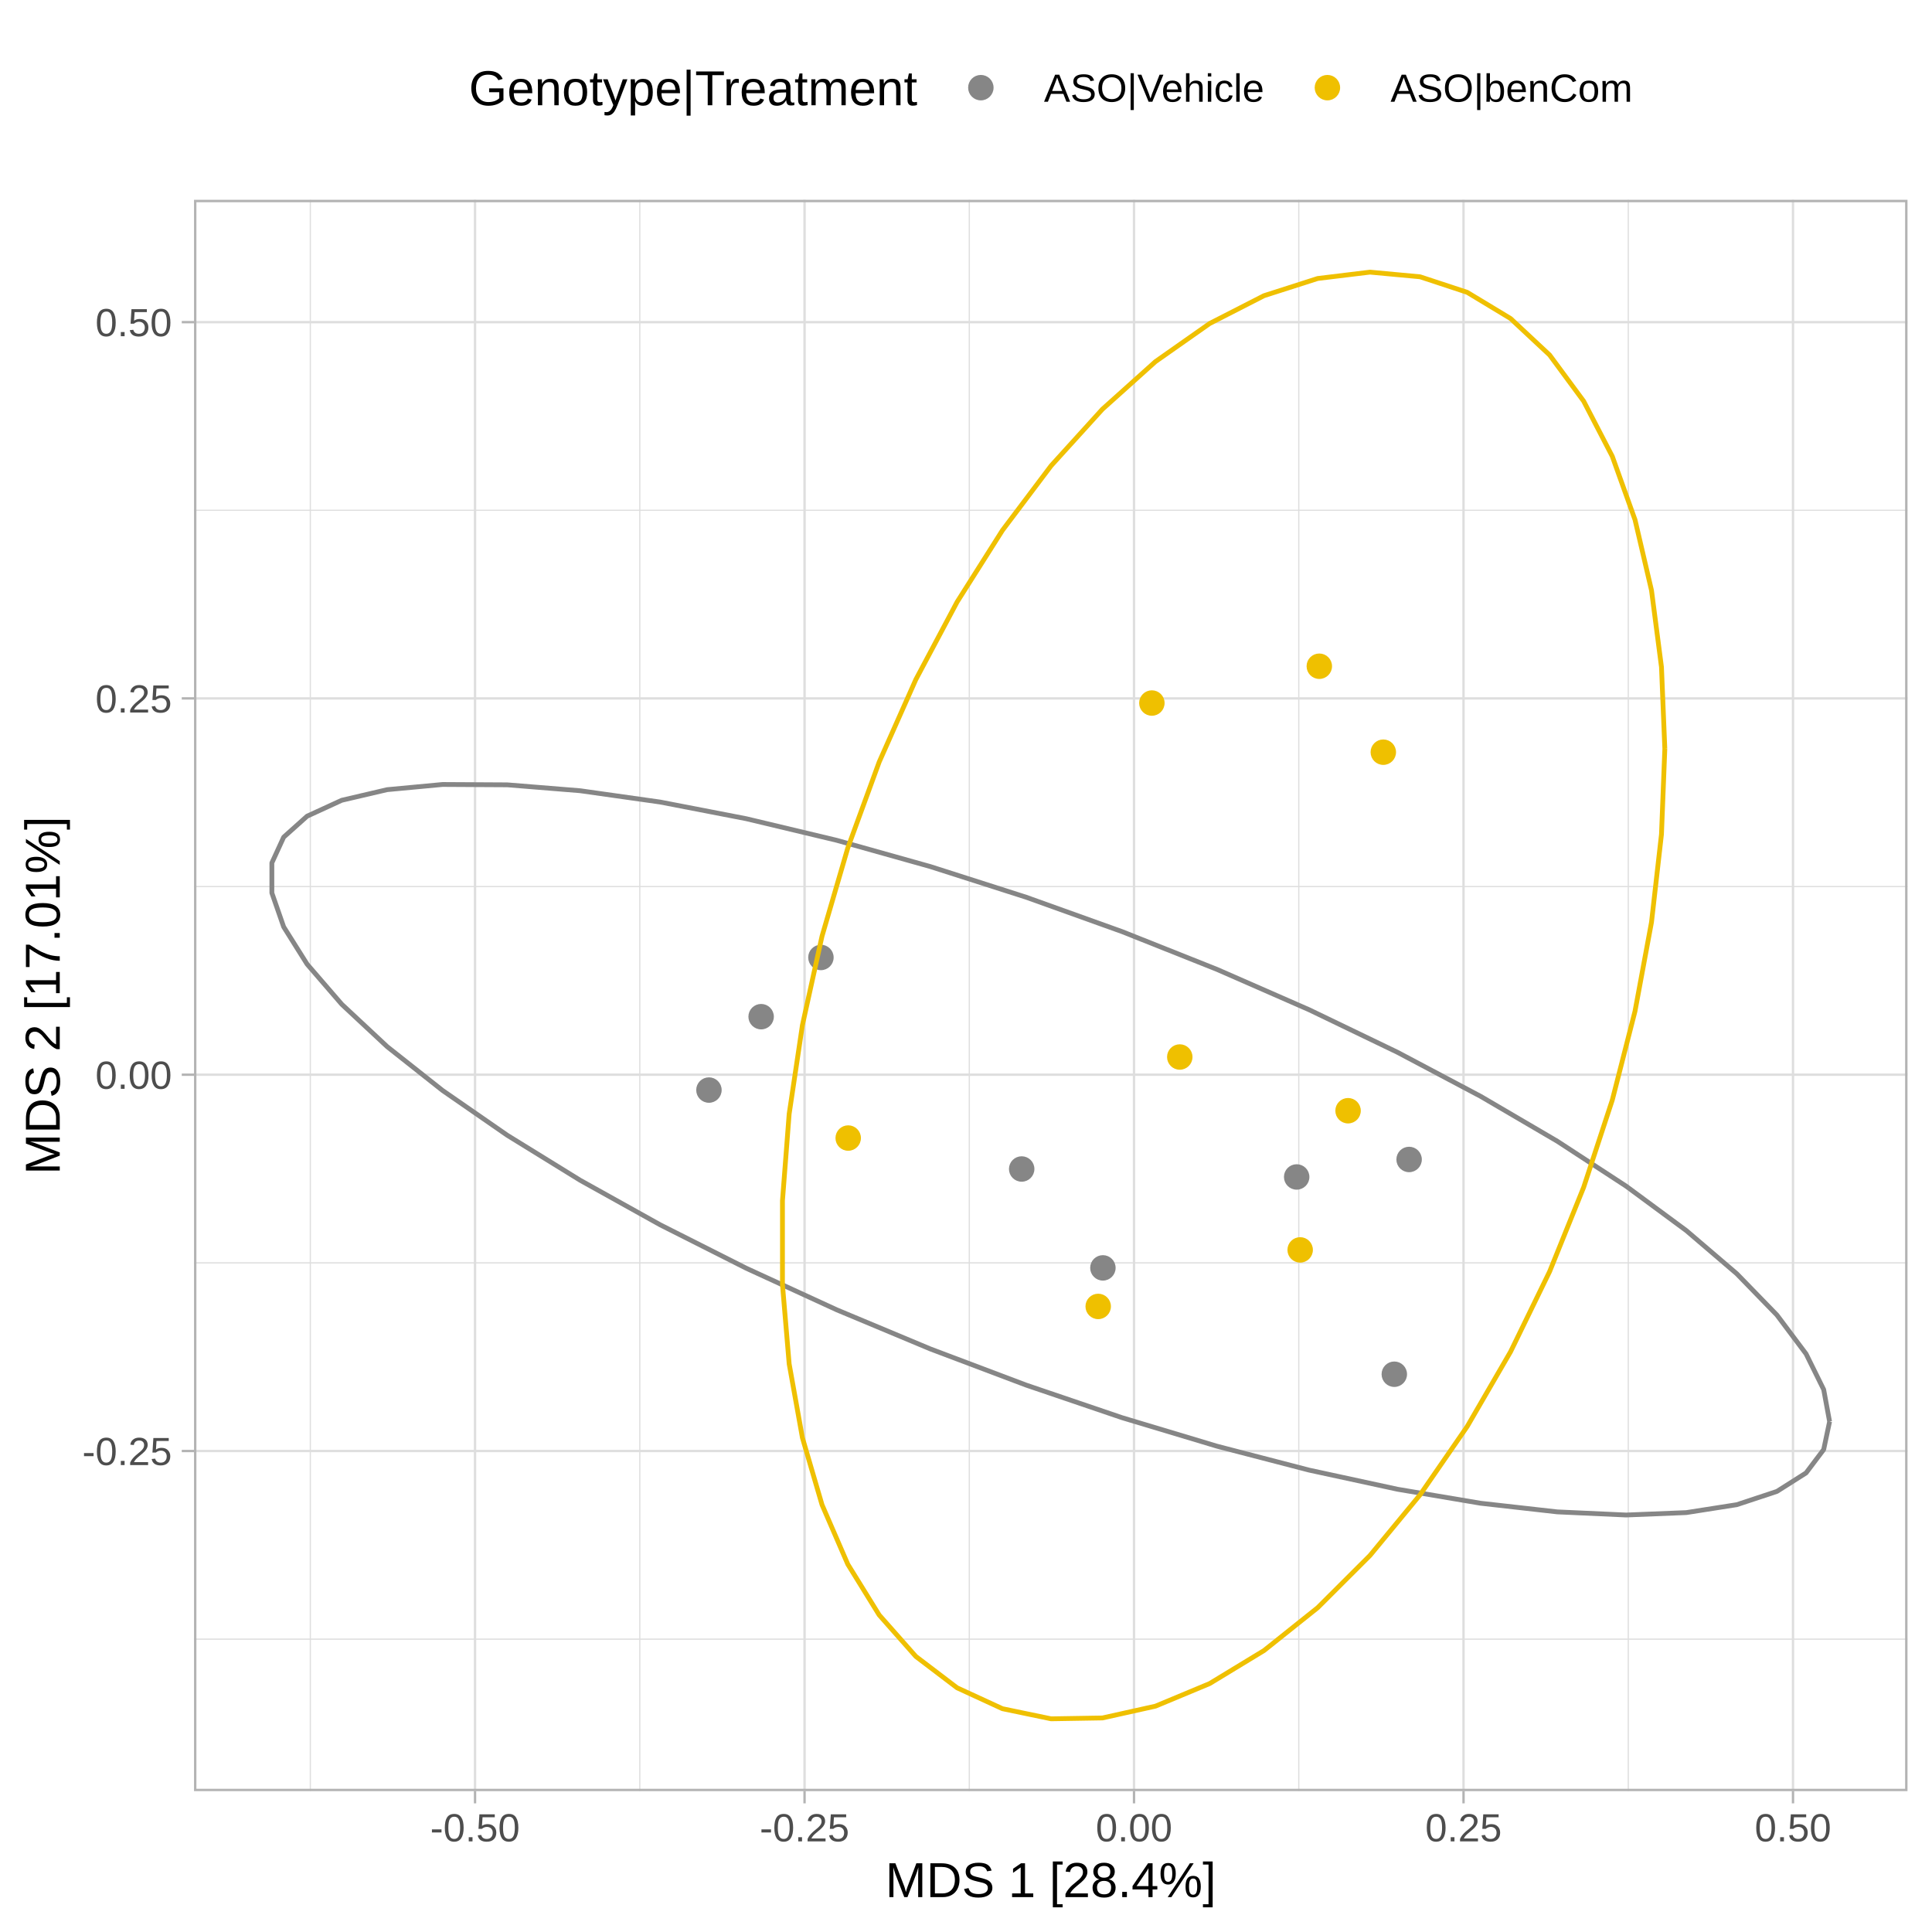
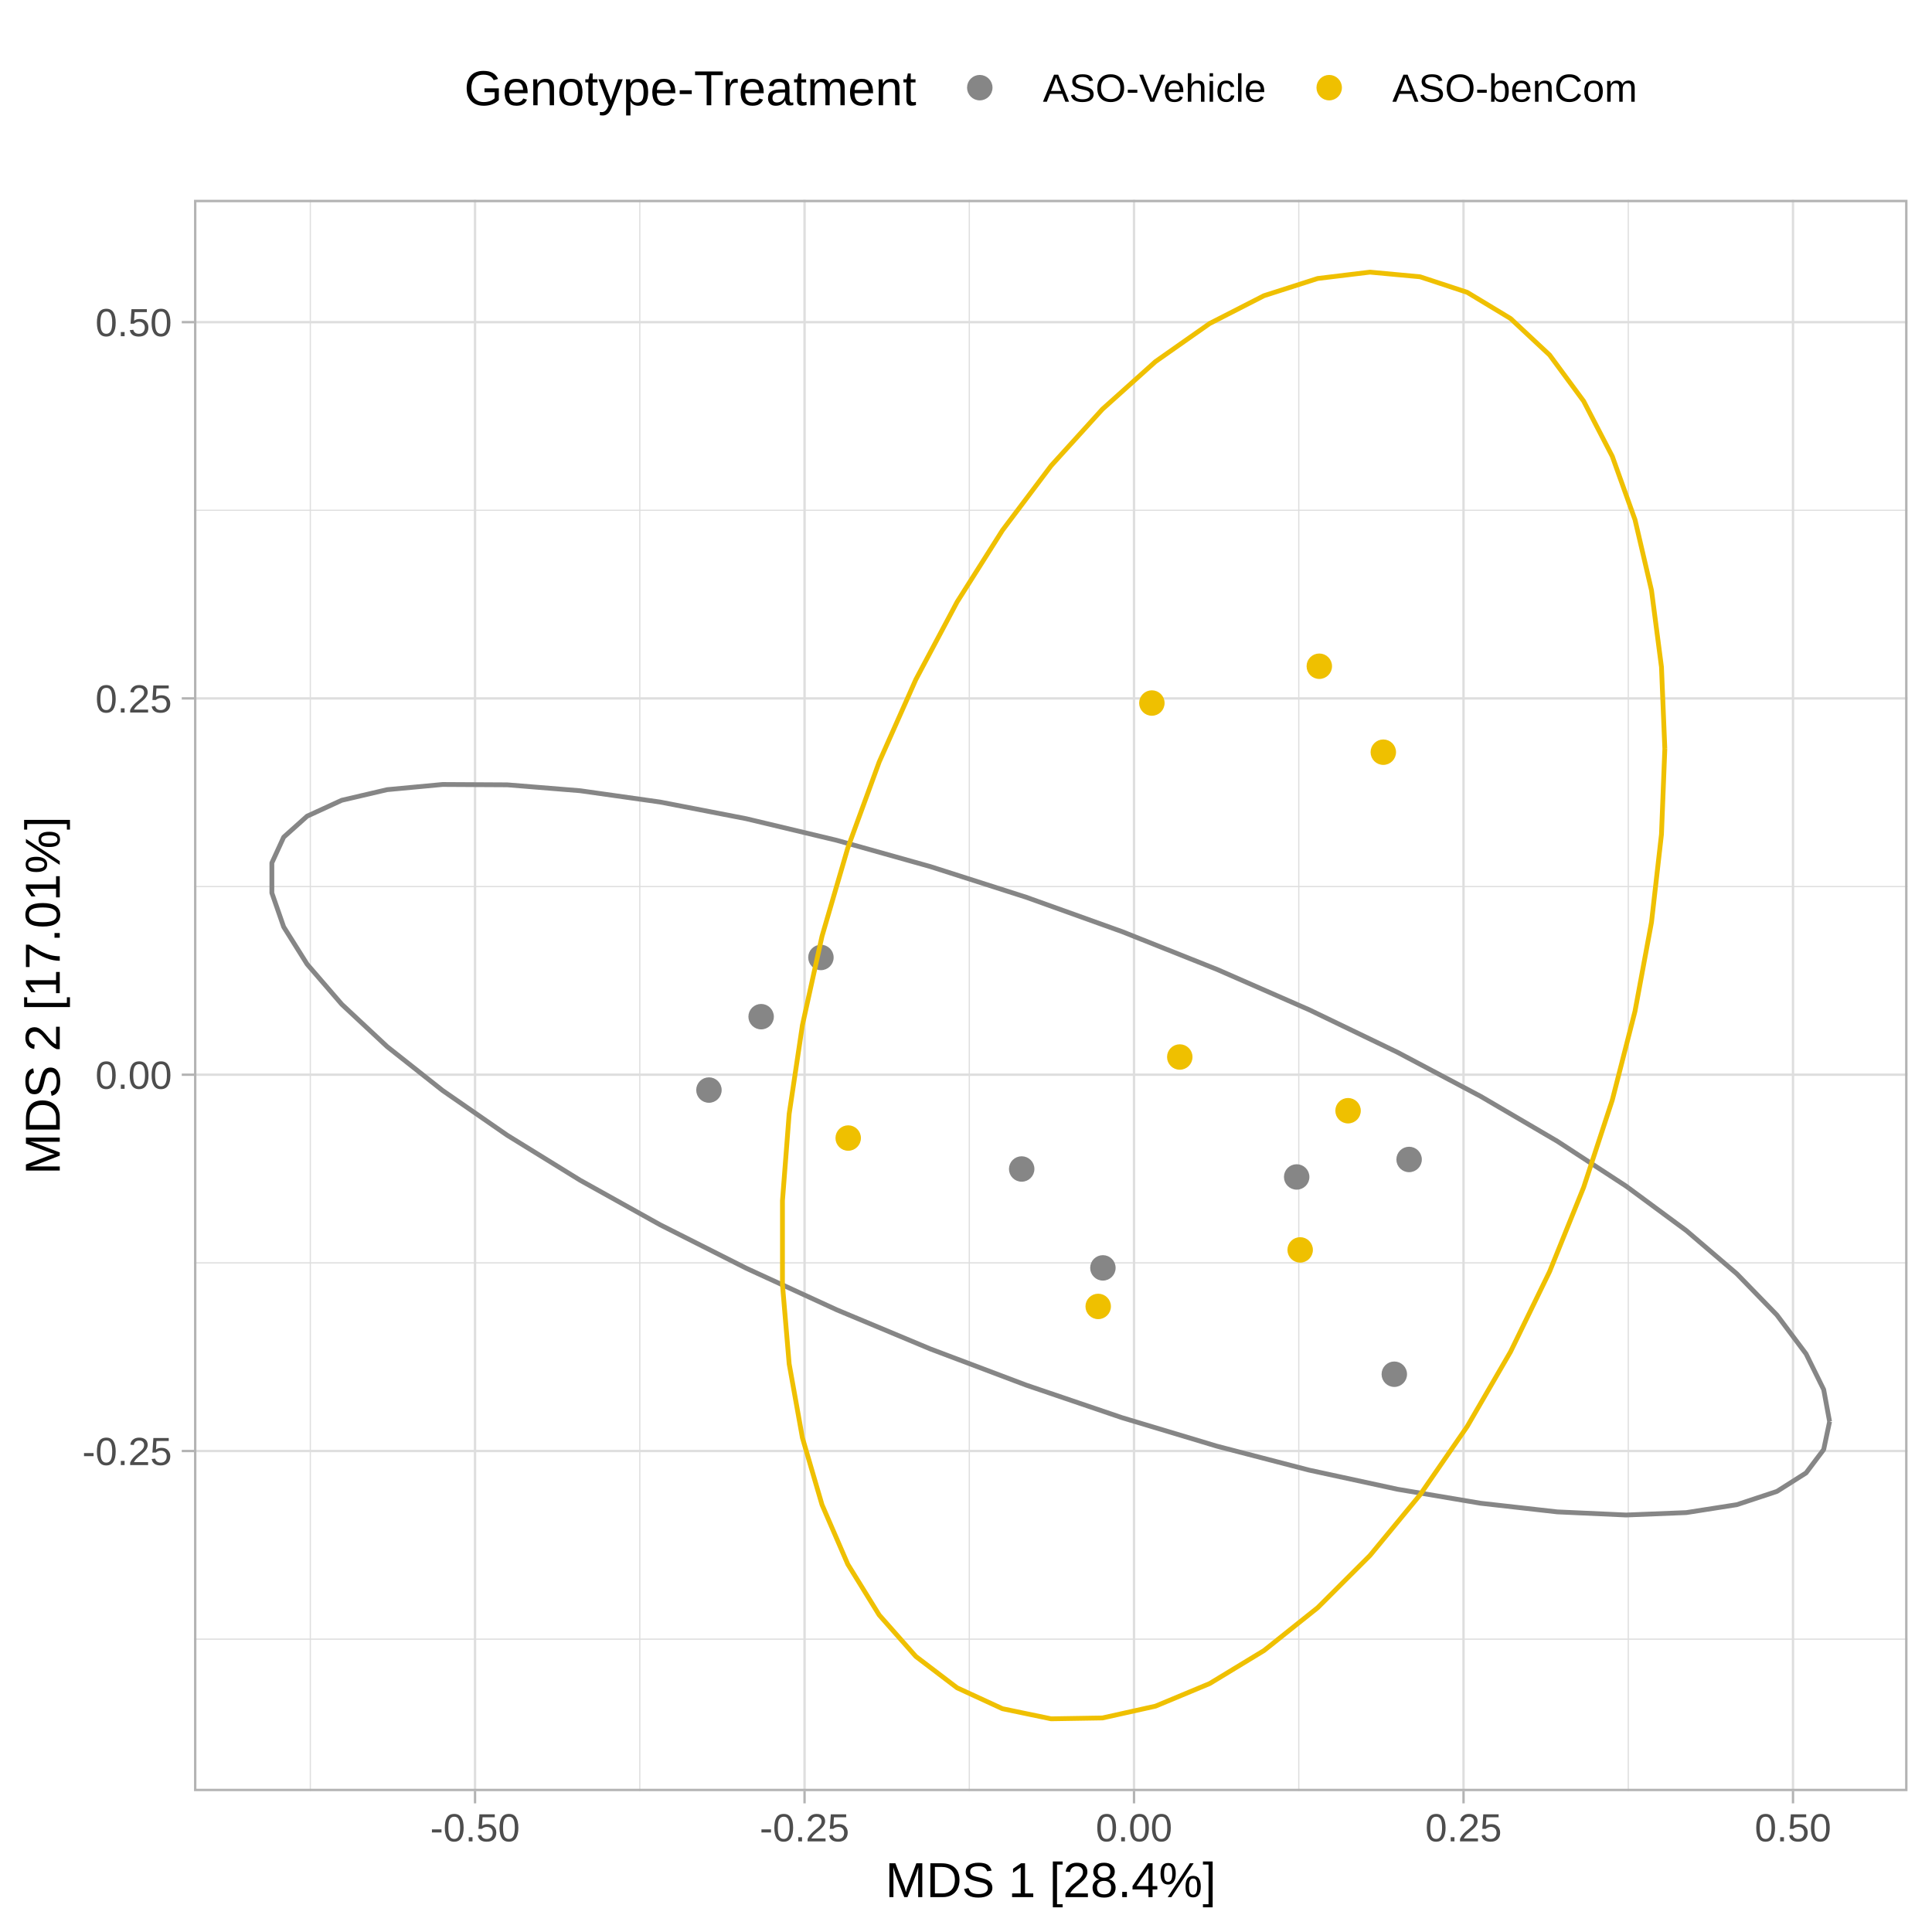
<svg xmlns="http://www.w3.org/2000/svg" width="432.00pt" height="432.00pt" viewBox="0 0 432.00 432.00">
  <g class="svglite">
    <defs>
      <style type="text/css">
    .svglite line, .svglite polyline, .svglite polygon, .svglite path, .svglite rect, .svglite circle {
      fill: none;
      stroke: #000000;
      stroke-linecap: round;
      stroke-linejoin: round;
      stroke-miterlimit: 10.00;
    }
    .svglite text {
      white-space: pre;
    }
    .svglite g.glyphgroup path {
      fill: inherit;
      stroke: none;
    }
  </style>
    </defs>
    <rect width="100%" height="100%" style="stroke: none; fill: #FFFFFF;" />
    <defs>
      <clipPath id="cpMC4wMHw0MzIuMDB8MC4wMHw0MzIuMDA=">
        <rect x="0.00" y="0.00" width="432.00" height="432.00" />
      </clipPath>
    </defs>
    <g clip-path="url(#cpMC4wMHw0MzIuMDB8MC4wMHw0MzIuMDA=)">
      <rect x="0" y="0.00" width="432.00" height="432.00" style="stroke-width: 1.07; stroke: #FFFFFF; fill: #FFFFFF;" />
    </g>
    <defs>
      <clipPath id="cpNDMuMzh8NDI2LjUyfDQ0LjY4fDQwMC41MA==">
        <rect x="43.38" y="44.68" width="383.14" height="355.83" />
      </clipPath>
    </defs>
    <g clip-path="url(#cpNDMuMzh8NDI2LjUyfDQ0LjY4fDQwMC41MA==)">
      <rect x="43.38" y="44.68" width="383.14" height="355.83" style="stroke-width: 1.07; stroke: none; fill: #FFFFFF;" />
      <polyline points="43.38,366.52 426.52,366.52 " style="stroke-width: 0.27; stroke: #DEDEDE; stroke-linecap: butt;" />
      <polyline points="43.38,282.38 426.52,282.38 " style="stroke-width: 0.27; stroke: #DEDEDE; stroke-linecap: butt;" />
      <polyline points="43.38,198.24 426.52,198.24 " style="stroke-width: 0.27; stroke: #DEDEDE; stroke-linecap: butt;" />
      <polyline points="43.38,114.10 426.52,114.10 " style="stroke-width: 0.27; stroke: #DEDEDE; stroke-linecap: butt;" />
      <polyline points="69.39,400.50 69.39,44.68 " style="stroke-width: 0.27; stroke: #DEDEDE; stroke-linecap: butt;" />
      <polyline points="143.06,400.50 143.06,44.68 " style="stroke-width: 0.27; stroke: #DEDEDE; stroke-linecap: butt;" />
      <polyline points="216.74,400.50 216.74,44.68 " style="stroke-width: 0.27; stroke: #DEDEDE; stroke-linecap: butt;" />
      <polyline points="290.41,400.50 290.41,44.68 " style="stroke-width: 0.27; stroke: #DEDEDE; stroke-linecap: butt;" />
      <polyline points="364.09,400.50 364.09,44.68 " style="stroke-width: 0.27; stroke: #DEDEDE; stroke-linecap: butt;" />
      <polyline points="43.38,324.45 426.52,324.45 " style="stroke-width: 0.53; stroke: #DEDEDE; stroke-linecap: butt;" />
      <polyline points="43.38,240.31 426.52,240.31 " style="stroke-width: 0.53; stroke: #DEDEDE; stroke-linecap: butt;" />
      <polyline points="43.38,156.17 426.52,156.17 " style="stroke-width: 0.53; stroke: #DEDEDE; stroke-linecap: butt;" />
      <polyline points="43.38,72.03 426.52,72.03 " style="stroke-width: 0.53; stroke: #DEDEDE; stroke-linecap: butt;" />
      <polyline points="106.22,400.50 106.22,44.68 " style="stroke-width: 0.53; stroke: #DEDEDE; stroke-linecap: butt;" />
      <polyline points="179.90,400.50 179.90,44.68 " style="stroke-width: 0.53; stroke: #DEDEDE; stroke-linecap: butt;" />
      <polyline points="253.57,400.50 253.57,44.68 " style="stroke-width: 0.53; stroke: #DEDEDE; stroke-linecap: butt;" />
      <polyline points="327.25,400.50 327.25,44.68 " style="stroke-width: 0.53; stroke: #DEDEDE; stroke-linecap: butt;" />
      <polyline points="400.92,400.50 400.92,44.68 " style="stroke-width: 0.53; stroke: #DEDEDE; stroke-linecap: butt;" />
      <circle cx="311.77" cy="307.28" r="2.49" style="stroke-width: 0.71; stroke: #868686; fill: #868686;" />
      <circle cx="183.56" cy="214.09" r="2.49" style="stroke-width: 0.71; stroke: #868686; fill: #868686;" />
      <circle cx="315.08" cy="259.26" r="2.49" style="stroke-width: 0.71; stroke: #868686; fill: #868686;" />
      <circle cx="289.94" cy="263.17" r="2.49" style="stroke-width: 0.71; stroke: #868686; fill: #868686;" />
      <circle cx="246.61" cy="283.50" r="2.49" style="stroke-width: 0.71; stroke: #868686; fill: #868686;" />
      <circle cx="158.52" cy="243.74" r="2.49" style="stroke-width: 0.71; stroke: #868686; fill: #868686;" />
      <circle cx="228.45" cy="261.39" r="2.49" style="stroke-width: 0.71; stroke: #868686; fill: #868686;" />
      <circle cx="170.19" cy="227.33" r="2.49" style="stroke-width: 0.71; stroke: #868686; fill: #868686;" />
      <circle cx="290.72" cy="279.48" r="2.49" style="stroke-width: 0.71; stroke: #EFC000; fill: #EFC000;" />
      <circle cx="295.00" cy="148.97" r="2.49" style="stroke-width: 0.71; stroke: #EFC000; fill: #EFC000;" />
      <circle cx="257.56" cy="157.20" r="2.49" style="stroke-width: 0.71; stroke: #EFC000; fill: #EFC000;" />
      <circle cx="309.31" cy="168.19" r="2.49" style="stroke-width: 0.71; stroke: #EFC000; fill: #EFC000;" />
      <circle cx="263.80" cy="236.35" r="2.49" style="stroke-width: 0.71; stroke: #EFC000; fill: #EFC000;" />
      <circle cx="301.43" cy="248.36" r="2.49" style="stroke-width: 0.71; stroke: #EFC000; fill: #EFC000;" />
      <circle cx="189.66" cy="254.47" r="2.49" style="stroke-width: 0.71; stroke: #EFC000; fill: #EFC000;" />
      <circle cx="245.56" cy="292.12" r="2.49" style="stroke-width: 0.71; stroke: #EFC000; fill: #EFC000;" />
      <polyline points="409.10,317.87 407.78,310.71 403.84,302.73 397.33,294.05 388.36,284.82 377.06,275.16 363.61,265.23 348.20,255.17 331.07,245.14 312.49,235.30 292.72,225.78 272.08,216.74 250.87,208.30 229.42,200.61 208.04,193.77 187.08,187.89 166.84,183.06 147.62,179.34 129.73,176.81 113.43,175.49 98.97,175.41 86.57,176.57 76.42,178.94 68.67,182.50 63.43,187.19 60.79,192.94 60.79,199.66 63.43,207.25 68.67,215.59 76.42,224.56 86.57,234.03 98.97,243.84 113.43,253.85 129.73,263.91 147.62,273.87 166.84,283.57 187.08,292.87 208.04,301.63 229.42,309.70 250.87,316.99 272.08,323.36 292.72,328.72 312.49,333.00 331.07,336.13 348.20,338.06 363.61,338.76 377.06,338.22 388.36,336.45 397.33,333.48 403.84,329.35 407.78,324.12 409.10,317.87 " style="stroke-width: 1.07; stroke: #868686; stroke-linecap: butt;" />
      <polyline points="372.26,167.43 371.51,149.16 369.28,132.00 365.59,116.21 360.51,102.04 354.11,89.70 346.49,79.37 337.76,71.22 328.06,65.36 317.53,61.89 306.33,60.85 294.64,62.27 282.63,66.12 270.48,72.34 258.37,80.85 246.50,91.50 235.03,104.14 224.15,118.58 214.01,134.60 204.78,151.95 196.59,170.38 189.57,189.60 183.81,209.32 179.42,229.24 176.46,249.07 174.96,268.49 174.96,287.22 176.46,304.97 179.42,321.48 183.81,336.48 189.57,349.77 196.59,361.12 204.78,370.38 214.01,377.40 224.15,382.07 235.03,384.33 246.50,384.14 258.37,381.50 270.48,376.45 282.63,369.07 294.64,359.48 306.33,347.81 317.53,334.24 328.06,318.98 337.76,302.26 346.49,284.34 354.11,265.48 360.51,245.98 365.59,226.12 369.28,206.21 371.51,186.55 372.26,167.43 " style="stroke-width: 1.07; stroke: #EFC000; stroke-linecap: butt;" />
      <rect x="43.38" y="44.68" width="383.14" height="355.83" style="stroke-width: 1.07; stroke: #B3B3B3;" />
    </g>
    <g clip-path="url(#cpMC4wMHw0MzIuMDB8MC4wMHw0MzIuMDA=)">
      <text x="38.45" y="327.60" text-anchor="end" style="font-size: 8.80px;fill: #4D4D4D; font-family: &quot;Arial&quot;;" textLength="20.03px" lengthAdjust="spacingAndGlyphs">-0.25</text>
      <text x="38.45" y="243.46" text-anchor="end" style="font-size: 8.80px;fill: #4D4D4D; font-family: &quot;Arial&quot;;" textLength="17.11px" lengthAdjust="spacingAndGlyphs">0.00</text>
      <text x="38.45" y="159.32" text-anchor="end" style="font-size: 8.80px;fill: #4D4D4D; font-family: &quot;Arial&quot;;" textLength="17.11px" lengthAdjust="spacingAndGlyphs">0.25</text>
      <text x="38.45" y="75.18" text-anchor="end" style="font-size: 8.80px;fill: #4D4D4D; font-family: &quot;Arial&quot;;" textLength="17.11px" lengthAdjust="spacingAndGlyphs">0.50</text>
      <polyline points="40.64,324.45 43.38,324.45 " style="stroke-width: 0.53; stroke: #B3B3B3; stroke-linecap: butt;" />
      <polyline points="40.64,240.31 43.38,240.31 " style="stroke-width: 0.53; stroke: #B3B3B3; stroke-linecap: butt;" />
      <polyline points="40.64,156.17 43.38,156.17 " style="stroke-width: 0.53; stroke: #B3B3B3; stroke-linecap: butt;" />
      <polyline points="40.64,72.03 43.38,72.03 " style="stroke-width: 0.53; stroke: #B3B3B3; stroke-linecap: butt;" />
      <polyline points="106.22,403.24 106.22,400.50 " style="stroke-width: 0.53; stroke: #B3B3B3; stroke-linecap: butt;" />
      <polyline points="179.90,403.24 179.90,400.50 " style="stroke-width: 0.53; stroke: #B3B3B3; stroke-linecap: butt;" />
      <polyline points="253.57,403.24 253.57,400.50 " style="stroke-width: 0.53; stroke: #B3B3B3; stroke-linecap: butt;" />
      <polyline points="327.25,403.24 327.25,400.50 " style="stroke-width: 0.53; stroke: #B3B3B3; stroke-linecap: butt;" />
      <polyline points="400.92,403.24 400.92,400.50 " style="stroke-width: 0.53; stroke: #B3B3B3; stroke-linecap: butt;" />
      <text x="106.22" y="411.74" text-anchor="middle" style="font-size: 8.80px;fill: #4D4D4D; font-family: &quot;Arial&quot;;" textLength="20.03px" lengthAdjust="spacingAndGlyphs">-0.50</text>
      <text x="179.90" y="411.74" text-anchor="middle" style="font-size: 8.80px;fill: #4D4D4D; font-family: &quot;Arial&quot;;" textLength="20.03px" lengthAdjust="spacingAndGlyphs">-0.25</text>
      <text x="253.57" y="411.74" text-anchor="middle" style="font-size: 8.80px;fill: #4D4D4D; font-family: &quot;Arial&quot;;" textLength="17.11px" lengthAdjust="spacingAndGlyphs">0.00</text>
      <text x="327.25" y="411.74" text-anchor="middle" style="font-size: 8.80px;fill: #4D4D4D; font-family: &quot;Arial&quot;;" textLength="17.11px" lengthAdjust="spacingAndGlyphs">0.25</text>
      <text x="400.92" y="411.74" text-anchor="middle" style="font-size: 8.80px;fill: #4D4D4D; font-family: &quot;Arial&quot;;" textLength="17.11px" lengthAdjust="spacingAndGlyphs">0.50</text>
      <text x="234.95" y="424.20" text-anchor="middle" style="font-size: 11.00px; font-family: &quot;Arial&quot;;" textLength="74.03px" lengthAdjust="spacingAndGlyphs">MDS 1 [28.4%]</text>
      <text transform="translate(13.36,222.59) rotate(-90)" text-anchor="middle" style="font-size: 11.00px; font-family: &quot;Arial&quot;;" textLength="80.16px" lengthAdjust="spacingAndGlyphs">MDS 2 [17.01%]</text>
-       <rect x="99.36" y="5.48" width="271.17" height="28.24" style="stroke-width: 1.07; stroke: none; fill: #FFFFFF;" />
-       <text x="104.84" y="23.54" style="font-size: 11.00px; font-family: &quot;Arial&quot;;" textLength="100.36px" lengthAdjust="spacingAndGlyphs">Genotype|Treatment</text>
-       <rect x="210.68" y="10.96" width="17.28" height="17.28" style="stroke-width: 1.07; stroke: none; fill: #FFFFFF;" />
-       <circle cx="219.32" cy="19.60" r="2.49" style="stroke-width: 0.71; stroke: #868686; fill: #868686;" />
-       <rect x="288.17" y="10.96" width="17.28" height="17.28" style="stroke-width: 1.07; stroke: none; fill: #FFFFFF;" />
-       <circle cx="296.81" cy="19.60" r="2.49" style="stroke-width: 0.71; stroke: #EFC000; fill: #EFC000;" />
-       <text x="233.44" y="22.75" style="font-size: 8.80px; font-family: &quot;Arial&quot;;" textLength="49.25px" lengthAdjust="spacingAndGlyphs">ASO|Vehicle</text>
-       <text x="310.93" y="22.75" style="font-size: 8.80px; font-family: &quot;Arial&quot;;" textLength="54.12px" lengthAdjust="spacingAndGlyphs">ASO|benCom</text>
+       <rect x="98.32" y="5.48" width="273.25" height="28.24" style="stroke-width: 1.07; stroke: none; fill: #FFFFFF;" />
+       <text x="103.80" y="23.54" style="font-size: 11.00px; font-family: &quot;Arial&quot;;" textLength="101.16px" lengthAdjust="spacingAndGlyphs">Genotype-Treatment</text>
+       <rect x="210.44" y="10.96" width="17.28" height="17.28" style="stroke-width: 1.07; stroke: none; fill: #FFFFFF;" />
+       <circle cx="219.08" cy="19.60" r="2.49" style="stroke-width: 0.71; stroke: #868686; fill: #868686;" />
+       <rect x="288.57" y="10.96" width="17.28" height="17.28" style="stroke-width: 1.07; stroke: none; fill: #FFFFFF;" />
+       <circle cx="297.21" cy="19.60" r="2.49" style="stroke-width: 0.71; stroke: #EFC000; fill: #EFC000;" />
+       <text x="233.20" y="22.75" style="font-size: 8.80px; font-family: &quot;Arial&quot;;" textLength="49.89px" lengthAdjust="spacingAndGlyphs">ASO-Vehicle</text>
+       <text x="311.33" y="22.75" style="font-size: 8.80px; font-family: &quot;Arial&quot;;" textLength="54.77px" lengthAdjust="spacingAndGlyphs">ASO-benCom</text>
    </g>
  </g>
</svg>
